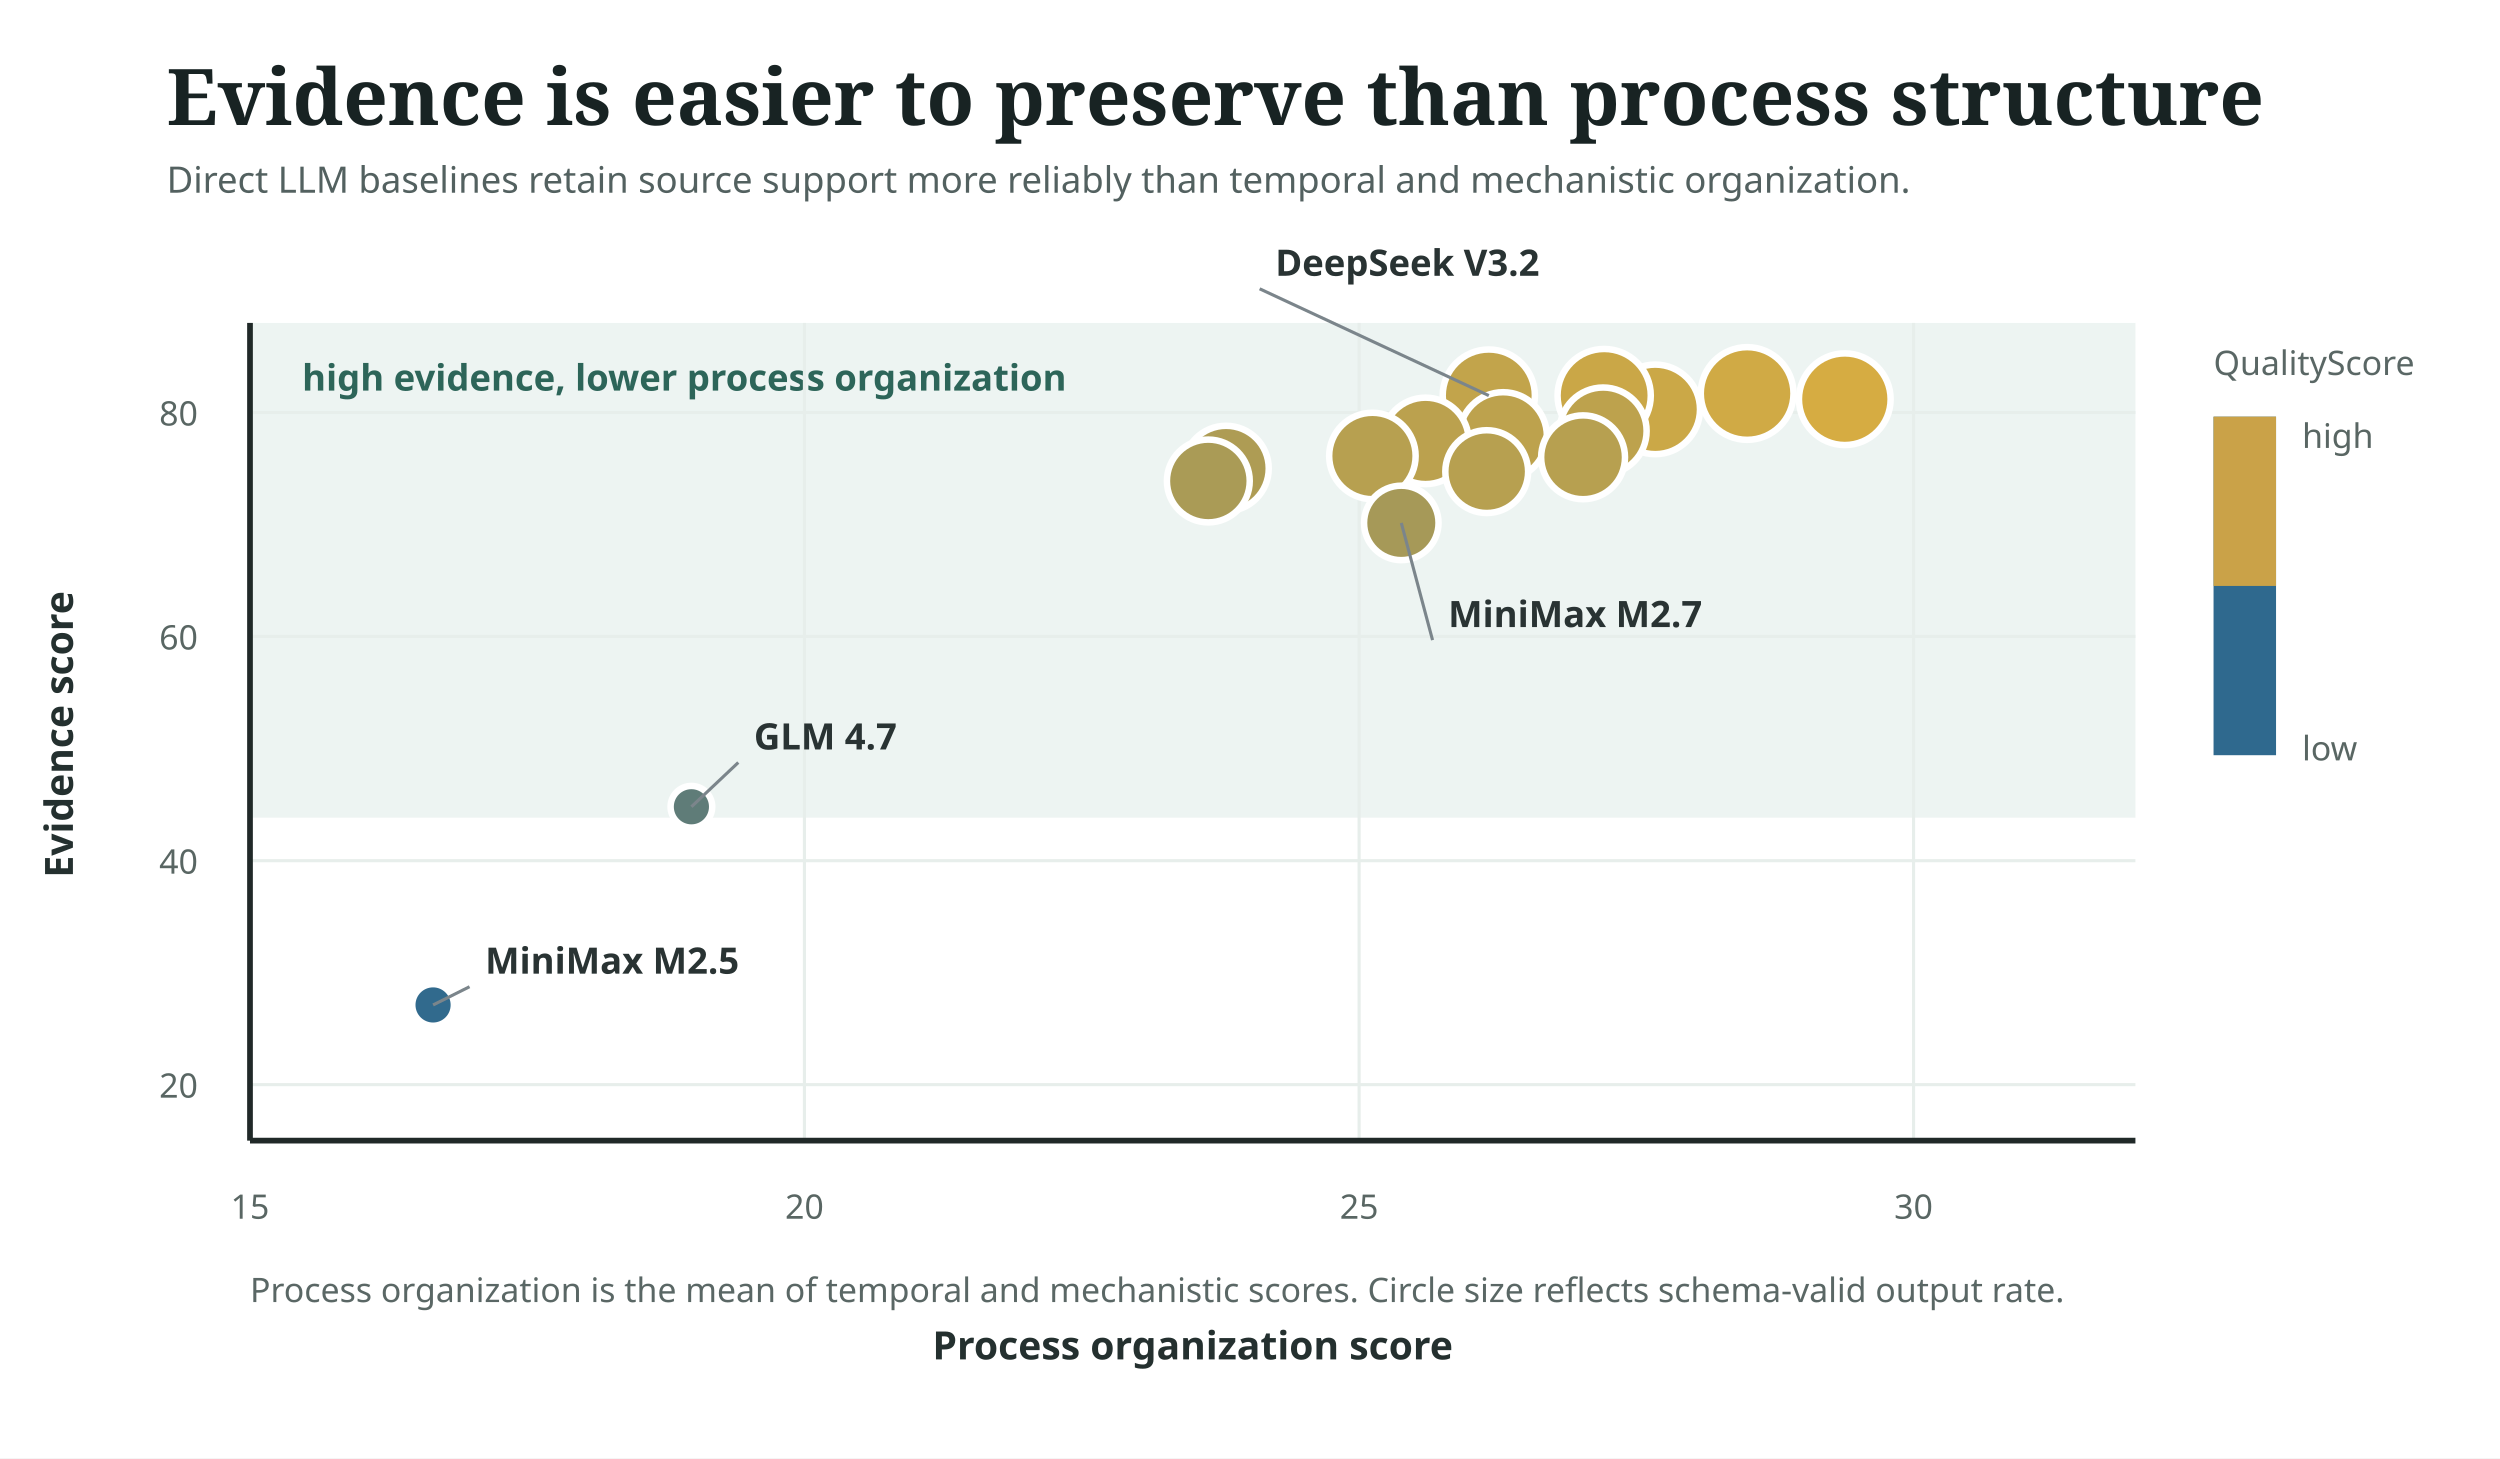
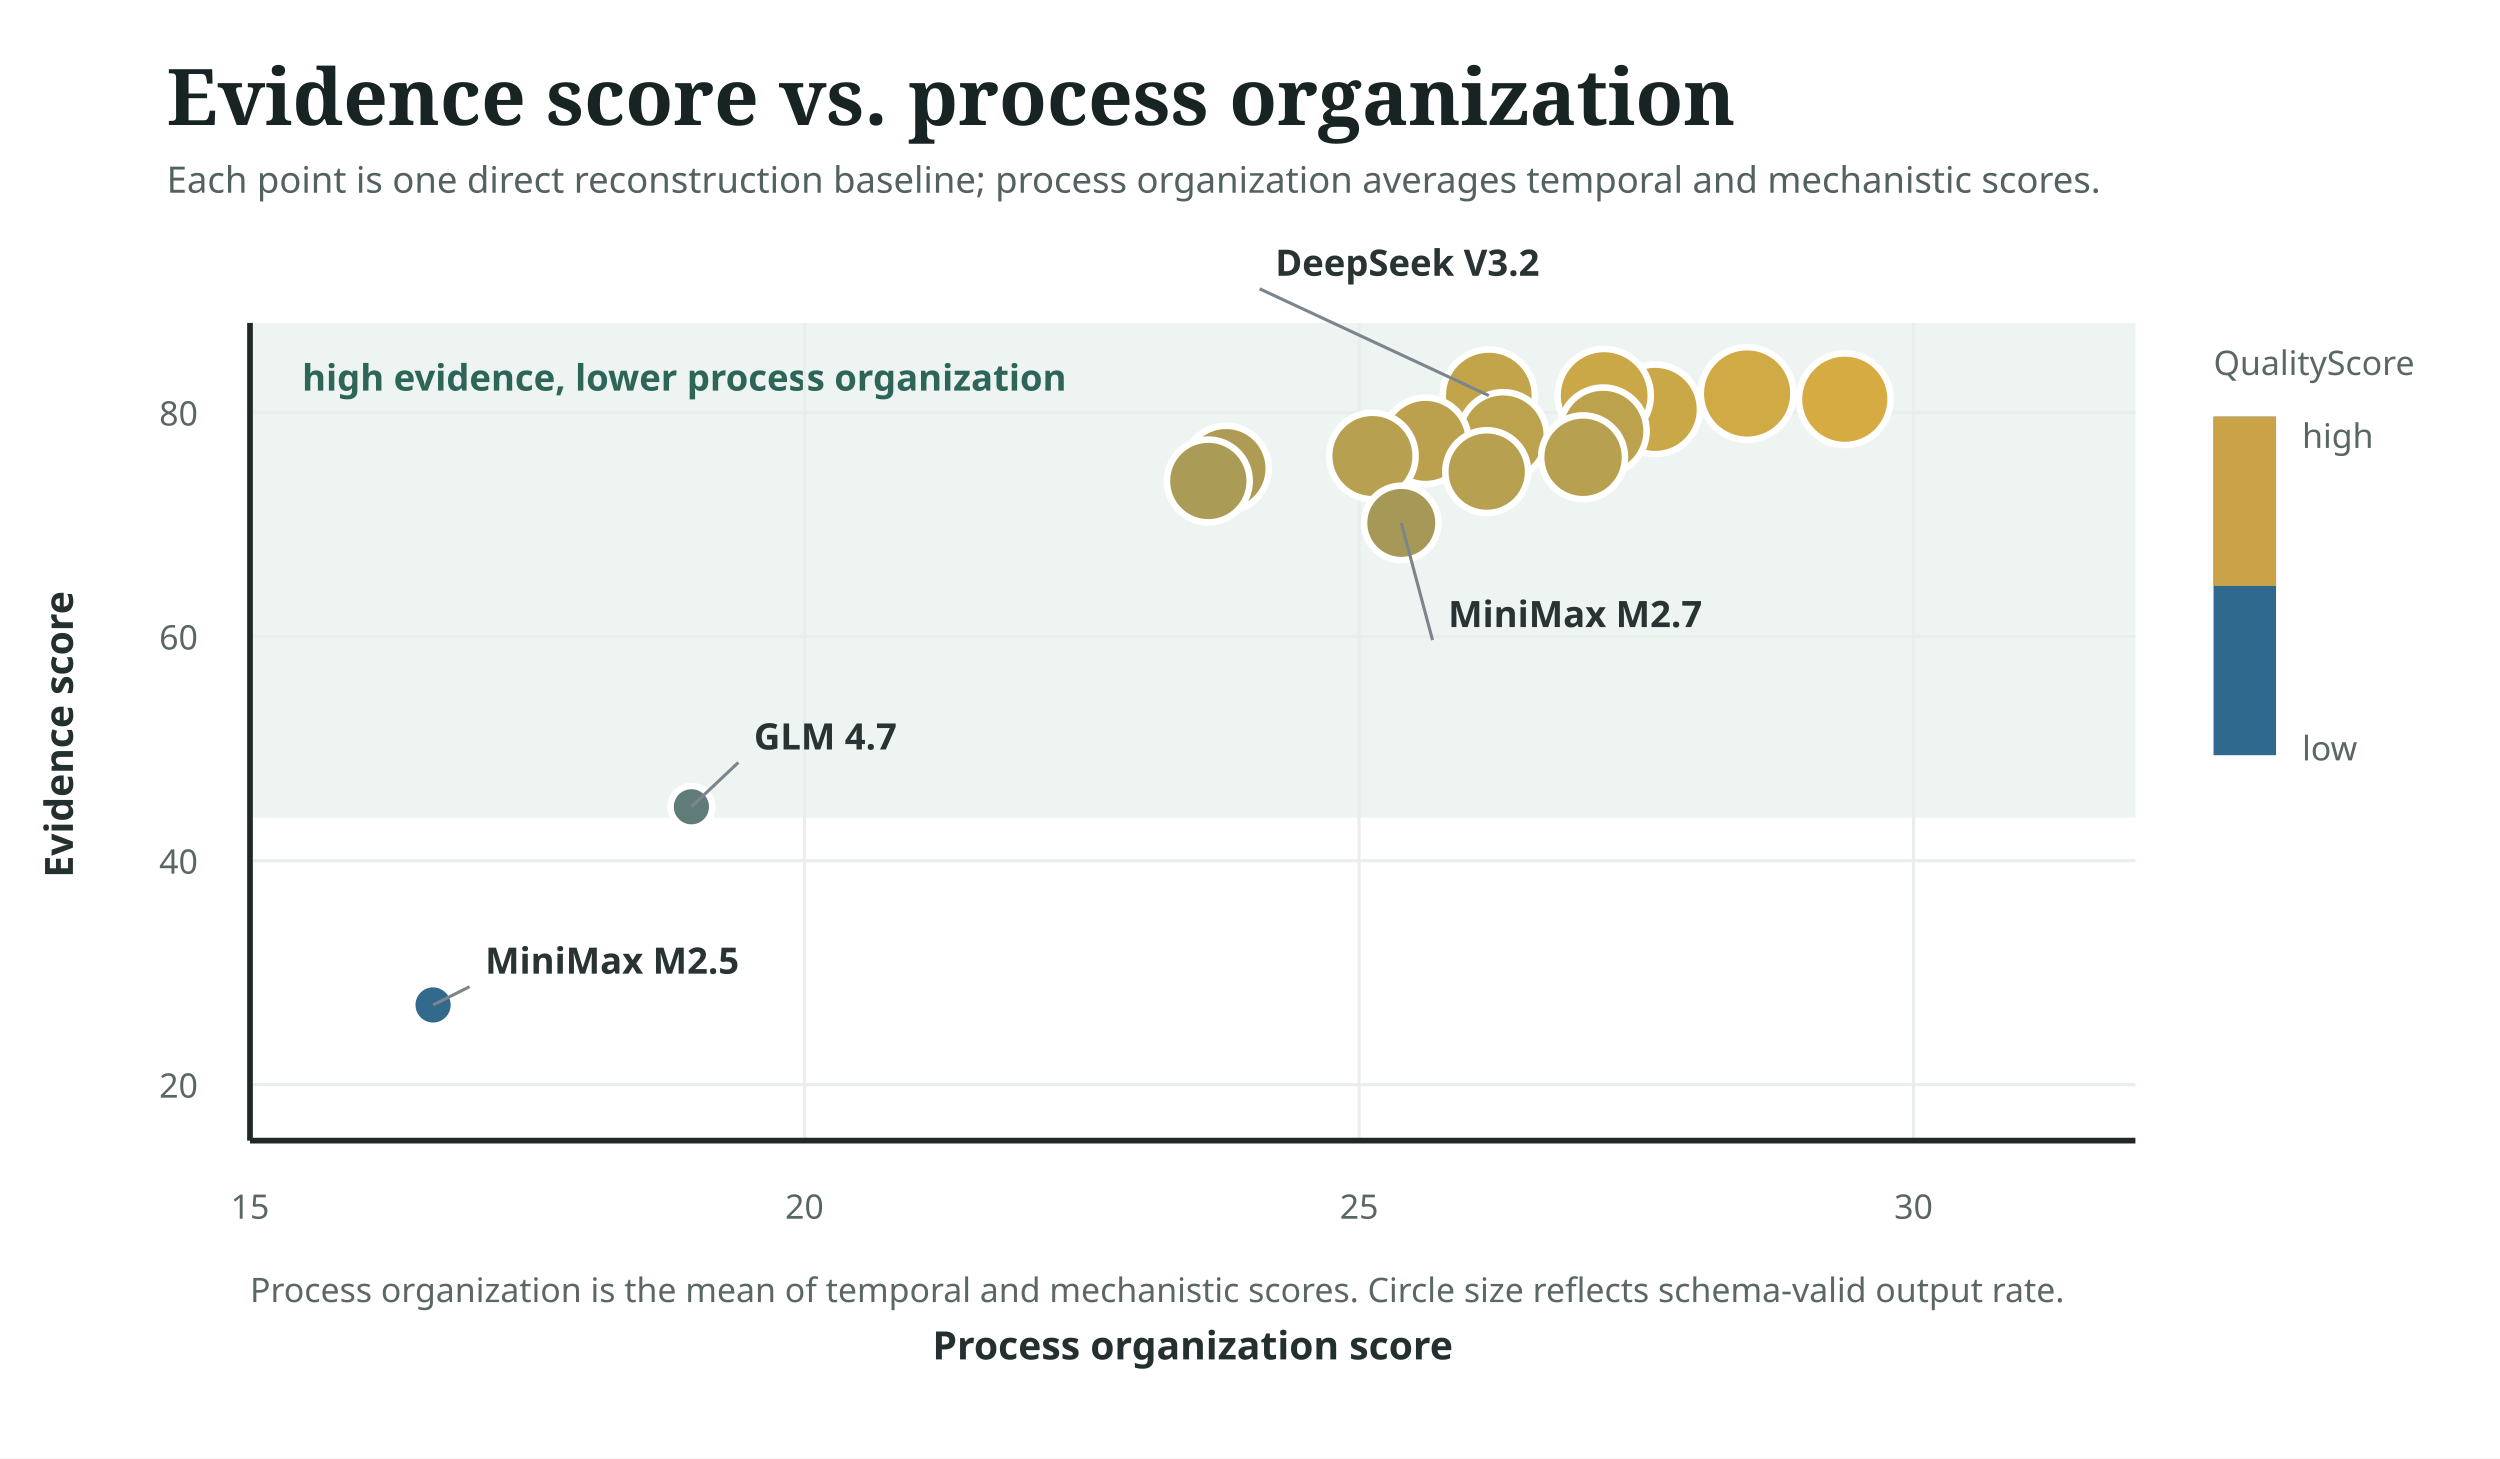
<svg xmlns="http://www.w3.org/2000/svg" viewBox="0 0 960 560" role="img" aria-labelledby="title desc">
  <defs>
    <style>
      .title { font: 700 30px Georgia, serif; fill: #182323; }
      .subtitle { font: 500 14px sans-serif; fill: #536160; }
      .axis { stroke: #202928; stroke-width: 2.2; }
      .grid { stroke: #e7eeeb; stroke-width: 1.2; }
      .tick { font: 13px sans-serif; fill: #596663; }
      .axis-label { font: 700 15px sans-serif; fill: #24302f; }
      .label { font: 700 14px sans-serif; fill: #293333; }
      .zone-label { font: 700 14px sans-serif; fill: #2d6559; }
      .note { font: 500 13px sans-serif; fill: #5a6765; }
    </style>
  </defs>
  <rect width="960" height="560" fill="#ffffff" />
-   <text x="64" y="48" class="title">Evidence is easier to preserve than process structure</text>
-   <text x="64" y="74" class="subtitle">Direct LLM baselines retain source support more reliably than temporal and mechanistic organization.</text>
+   <text x="64" y="48" class="title">Evidence score vs. process organization</text>
+   <text x="64" y="74" class="subtitle">Each point is one direct reconstruction baseline; process organization averages temporal and mechanistic scores.</text>
  <rect x="96" y="124" width="724" height="190" fill="#e8f1ee" opacity="0.78" />
  <text x="116" y="150" class="zone-label">high evidence, lower process organization</text>
  <line x1="96.0" y1="124" x2="96.0" y2="438" class="grid" />
  <text x="96.0" y="468" class="tick" text-anchor="middle">15</text>
  <line x1="308.9" y1="124" x2="308.9" y2="438" class="grid" />
  <text x="308.9" y="468" class="tick" text-anchor="middle">20</text>
  <line x1="521.9" y1="124" x2="521.9" y2="438" class="grid" />
  <text x="521.9" y="468" class="tick" text-anchor="middle">25</text>
  <line x1="734.8" y1="124" x2="734.8" y2="438" class="grid" />
  <text x="734.8" y="468" class="tick" text-anchor="middle">30</text>
  <line x1="96" y1="416.5" x2="820" y2="416.5" class="grid" />
  <text x="76" y="421.5" class="tick" text-anchor="end">20</text>
  <line x1="96" y1="330.5" x2="820" y2="330.5" class="grid" />
  <text x="76" y="335.5" class="tick" text-anchor="end">40</text>
  <line x1="96" y1="244.4" x2="820" y2="244.4" class="grid" />
  <text x="76" y="249.4" class="tick" text-anchor="end">60</text>
  <line x1="96" y1="158.4" x2="820" y2="158.4" class="grid" />
  <text x="76" y="163.4" class="tick" text-anchor="end">80</text>
  <line x1="96" y1="438" x2="820" y2="438" class="axis" />
  <line x1="96" y1="124" x2="96" y2="438" class="axis" />
  <circle cx="708.4" cy="153.3" r="17.6" fill="rgb(214,172,66)" stroke="#ffffff" stroke-width="2.5" />
  <circle cx="670.9" cy="151.1" r="17.8" fill="rgb(208,170,69)" stroke="#ffffff" stroke-width="2.5" />
  <circle cx="635.6" cy="157.2" r="17.2" fill="rgb(203,168,71)" stroke="#ffffff" stroke-width="2.5" />
  <circle cx="616.0" cy="151.9" r="17.9" fill="rgb(202,167,71)" stroke="#ffffff" stroke-width="2.5" />
  <circle cx="571.7" cy="151.9" r="17.7" fill="rgb(194,164,75)" stroke="#ffffff" stroke-width="2.5" />
  <circle cx="577.2" cy="167.4" r="16.8" fill="rgb(189,162,77)" stroke="#ffffff" stroke-width="2.5" />
  <circle cx="615.6" cy="165.5" r="16.7" fill="rgb(189,162,77)" stroke="#ffffff" stroke-width="2.5" />
  <circle cx="547.4" cy="169.3" r="16.6" fill="rgb(187,161,78)" stroke="#ffffff" stroke-width="2.5" />
  <circle cx="570.9" cy="181.1" r="15.9" fill="rgb(183,160,80)" stroke="#ffffff" stroke-width="2.5" />
  <circle cx="607.9" cy="175.6" r="16.1" fill="rgb(183,160,80)" stroke="#ffffff" stroke-width="2.5" />
  <circle cx="527.0" cy="175.1" r="16.6" fill="rgb(183,160,80)" stroke="#ffffff" stroke-width="2.5" />
  <circle cx="470.8" cy="179.9" r="16.4" fill="rgb(174,156,84)" stroke="#ffffff" stroke-width="2.5" />
  <circle cx="464.0" cy="184.7" r="15.9" fill="rgb(170,155,86)" stroke="#ffffff" stroke-width="2.5" />
  <circle cx="538.1" cy="200.8" r="14.3" fill="rgb(166,153,88)" stroke="#ffffff" stroke-width="2.5" />
  <circle cx="265.5" cy="309.8" r="8.0" fill="rgb(95,124,120)" stroke="#ffffff" stroke-width="2.5" />
  <circle cx="166.3" cy="385.9" r="8.0" fill="rgb(49,106,141)" stroke="#ffffff" stroke-width="2.5" />
  <line x1="571.7" y1="151.9" x2="483.7" y2="110.9" stroke="#7b858b" stroke-width="1.2" />
  <text x="489.7" y="105.9" class="label">DeepSeek V3.2</text>
  <line x1="538.1" y1="200.8" x2="550.1" y2="245.8" stroke="#7b858b" stroke-width="1.2" />
  <text x="556.1" y="240.8" class="label">MiniMax M2.7</text>
  <line x1="265.5" y1="309.8" x2="283.5" y2="292.8" stroke="#7b858b" stroke-width="1.2" />
  <text x="289.5" y="287.8" class="label">GLM 4.7</text>
  <line x1="166.3" y1="385.9" x2="180.3" y2="378.9" stroke="#7b858b" stroke-width="1.2" />
  <text x="186.3" y="373.9" class="label">MiniMax M2.5</text>
  <text x="458" y="522" class="axis-label" text-anchor="middle">Process organization score</text>
  <text x="28" y="282" class="axis-label" text-anchor="middle" transform="rotate(-90 28 282)">Evidence score</text>
  <g transform="translate(850 144)">
    <text x="0" y="0" class="note">QualityScore</text>
    <rect x="0" y="16" width="24" height="130" fill="#2f698e" />
    <rect x="0" y="16" width="24" height="65" fill="#daa940" opacity="0.9" />
    <text x="34" y="28" class="tick">high</text>
    <text x="34" y="148" class="tick">low</text>
  </g>
  <text x="96" y="500" class="note">Process organization is the mean of temporal and mechanistic scores. Circle size reflects schema-valid output rate.</text>
</svg>
